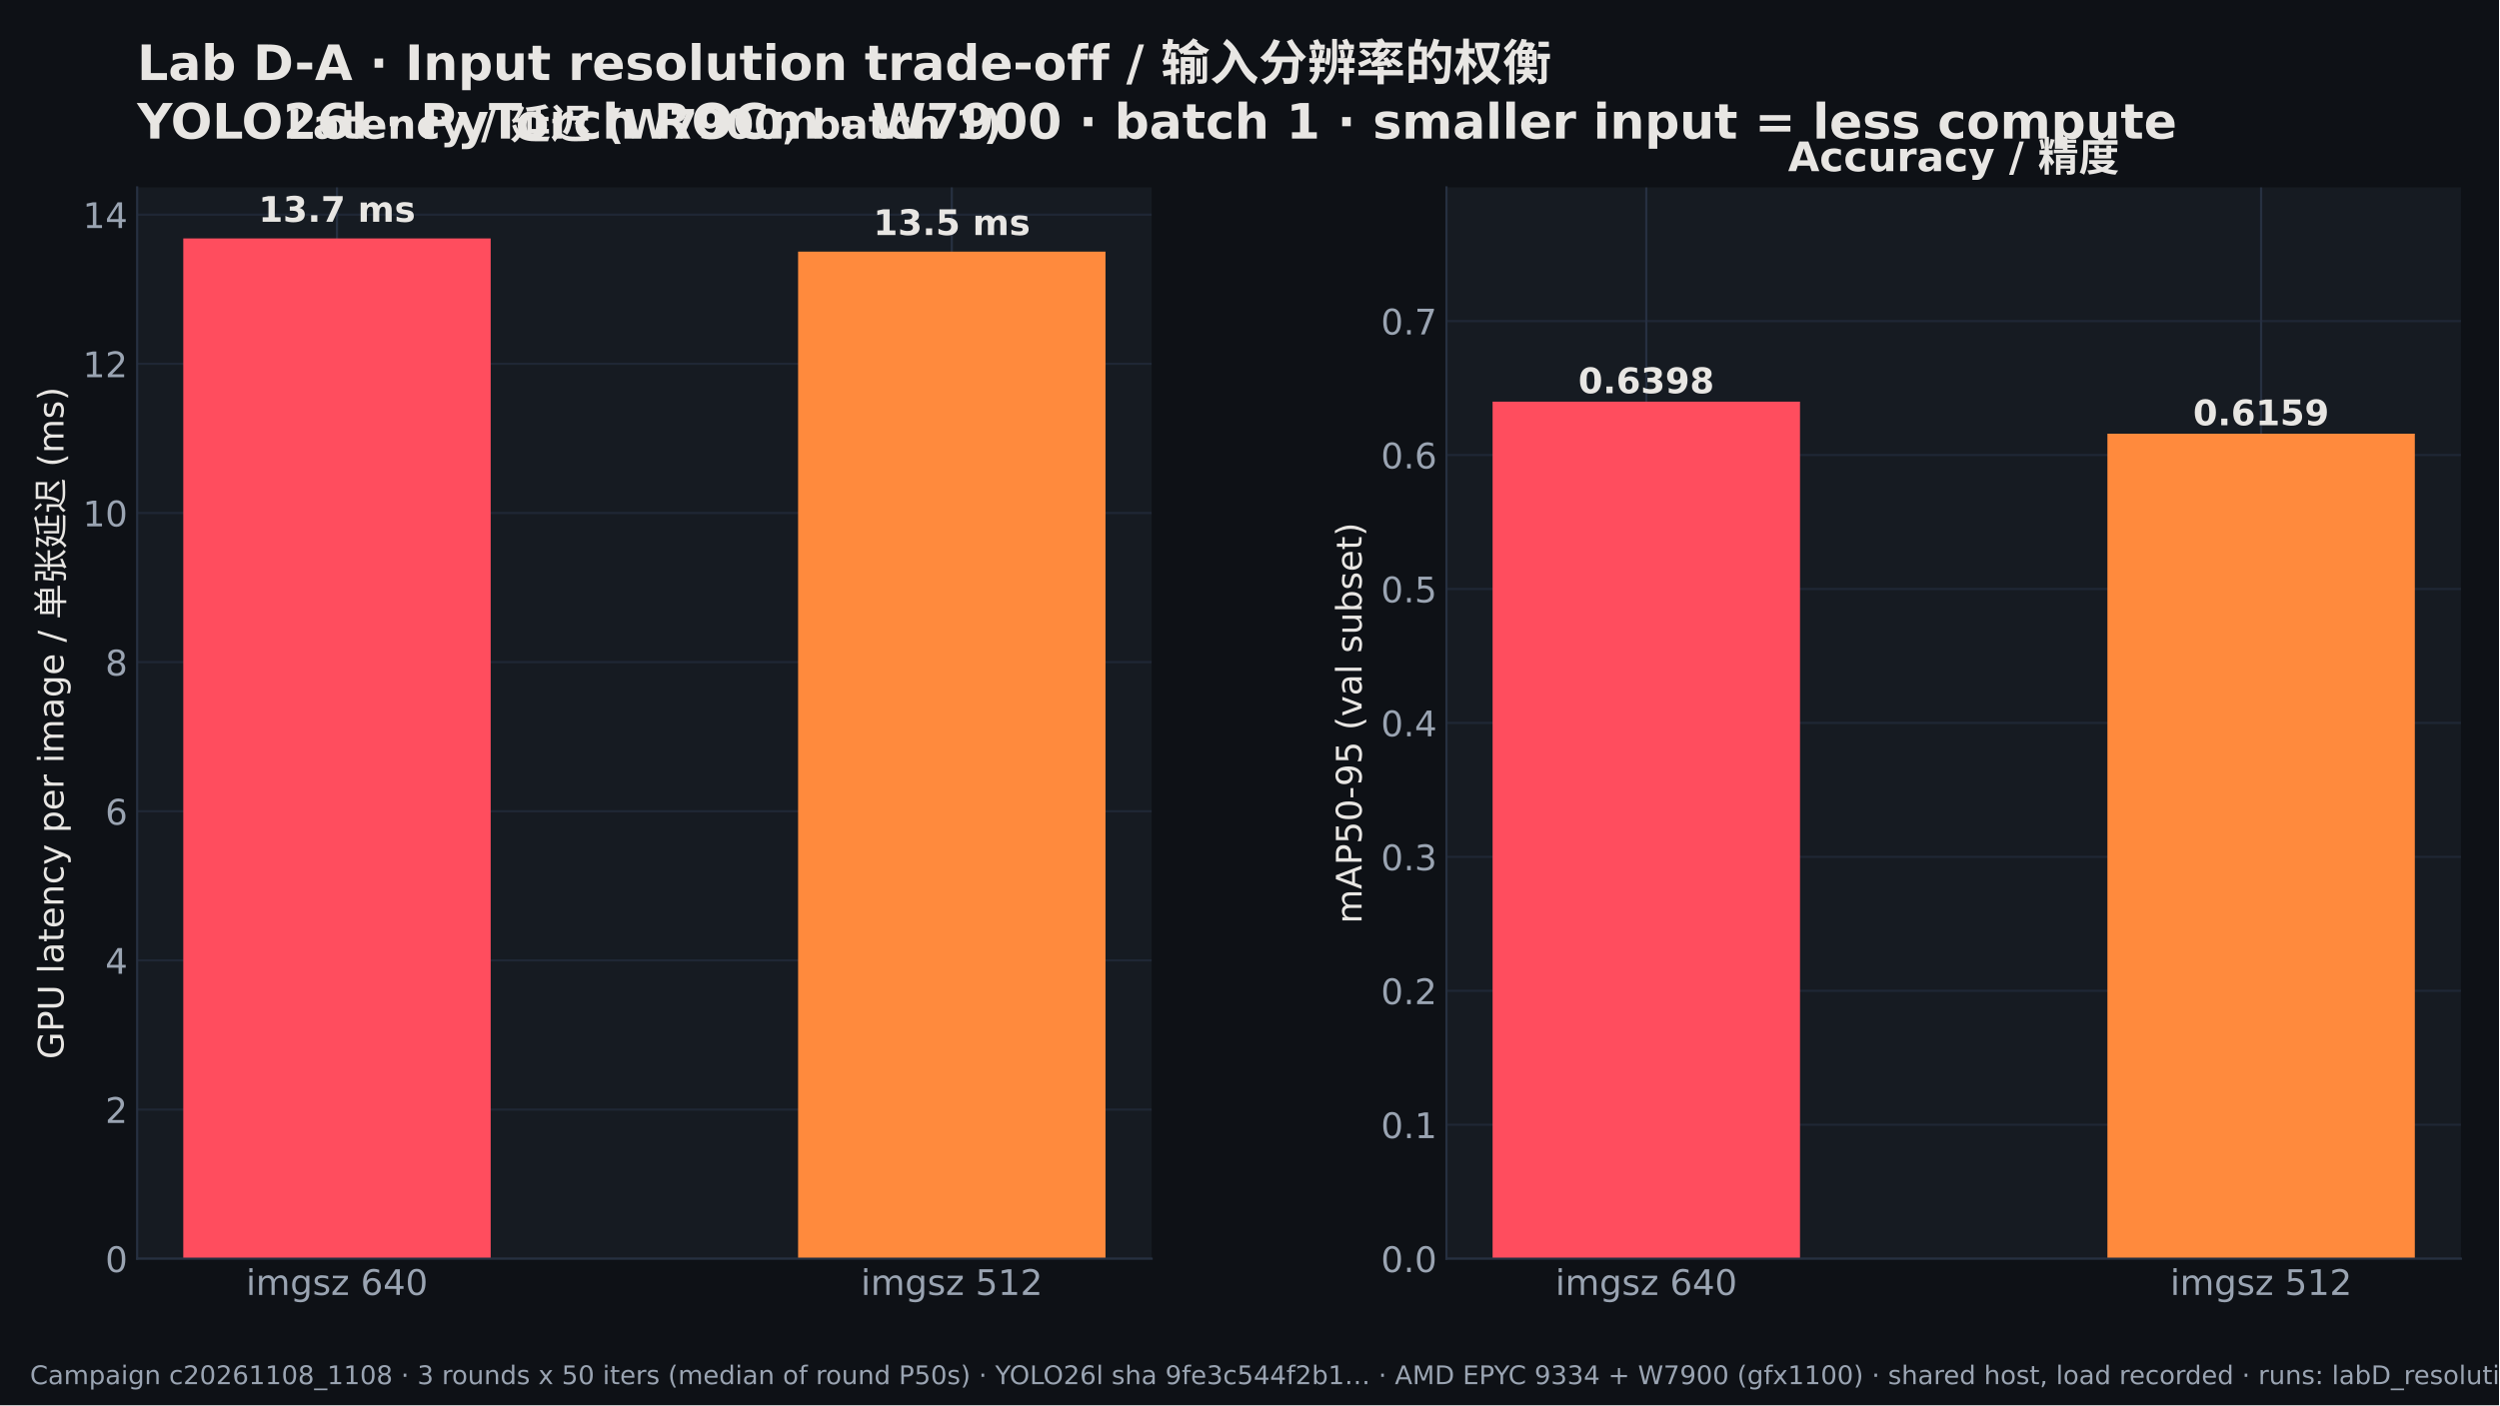
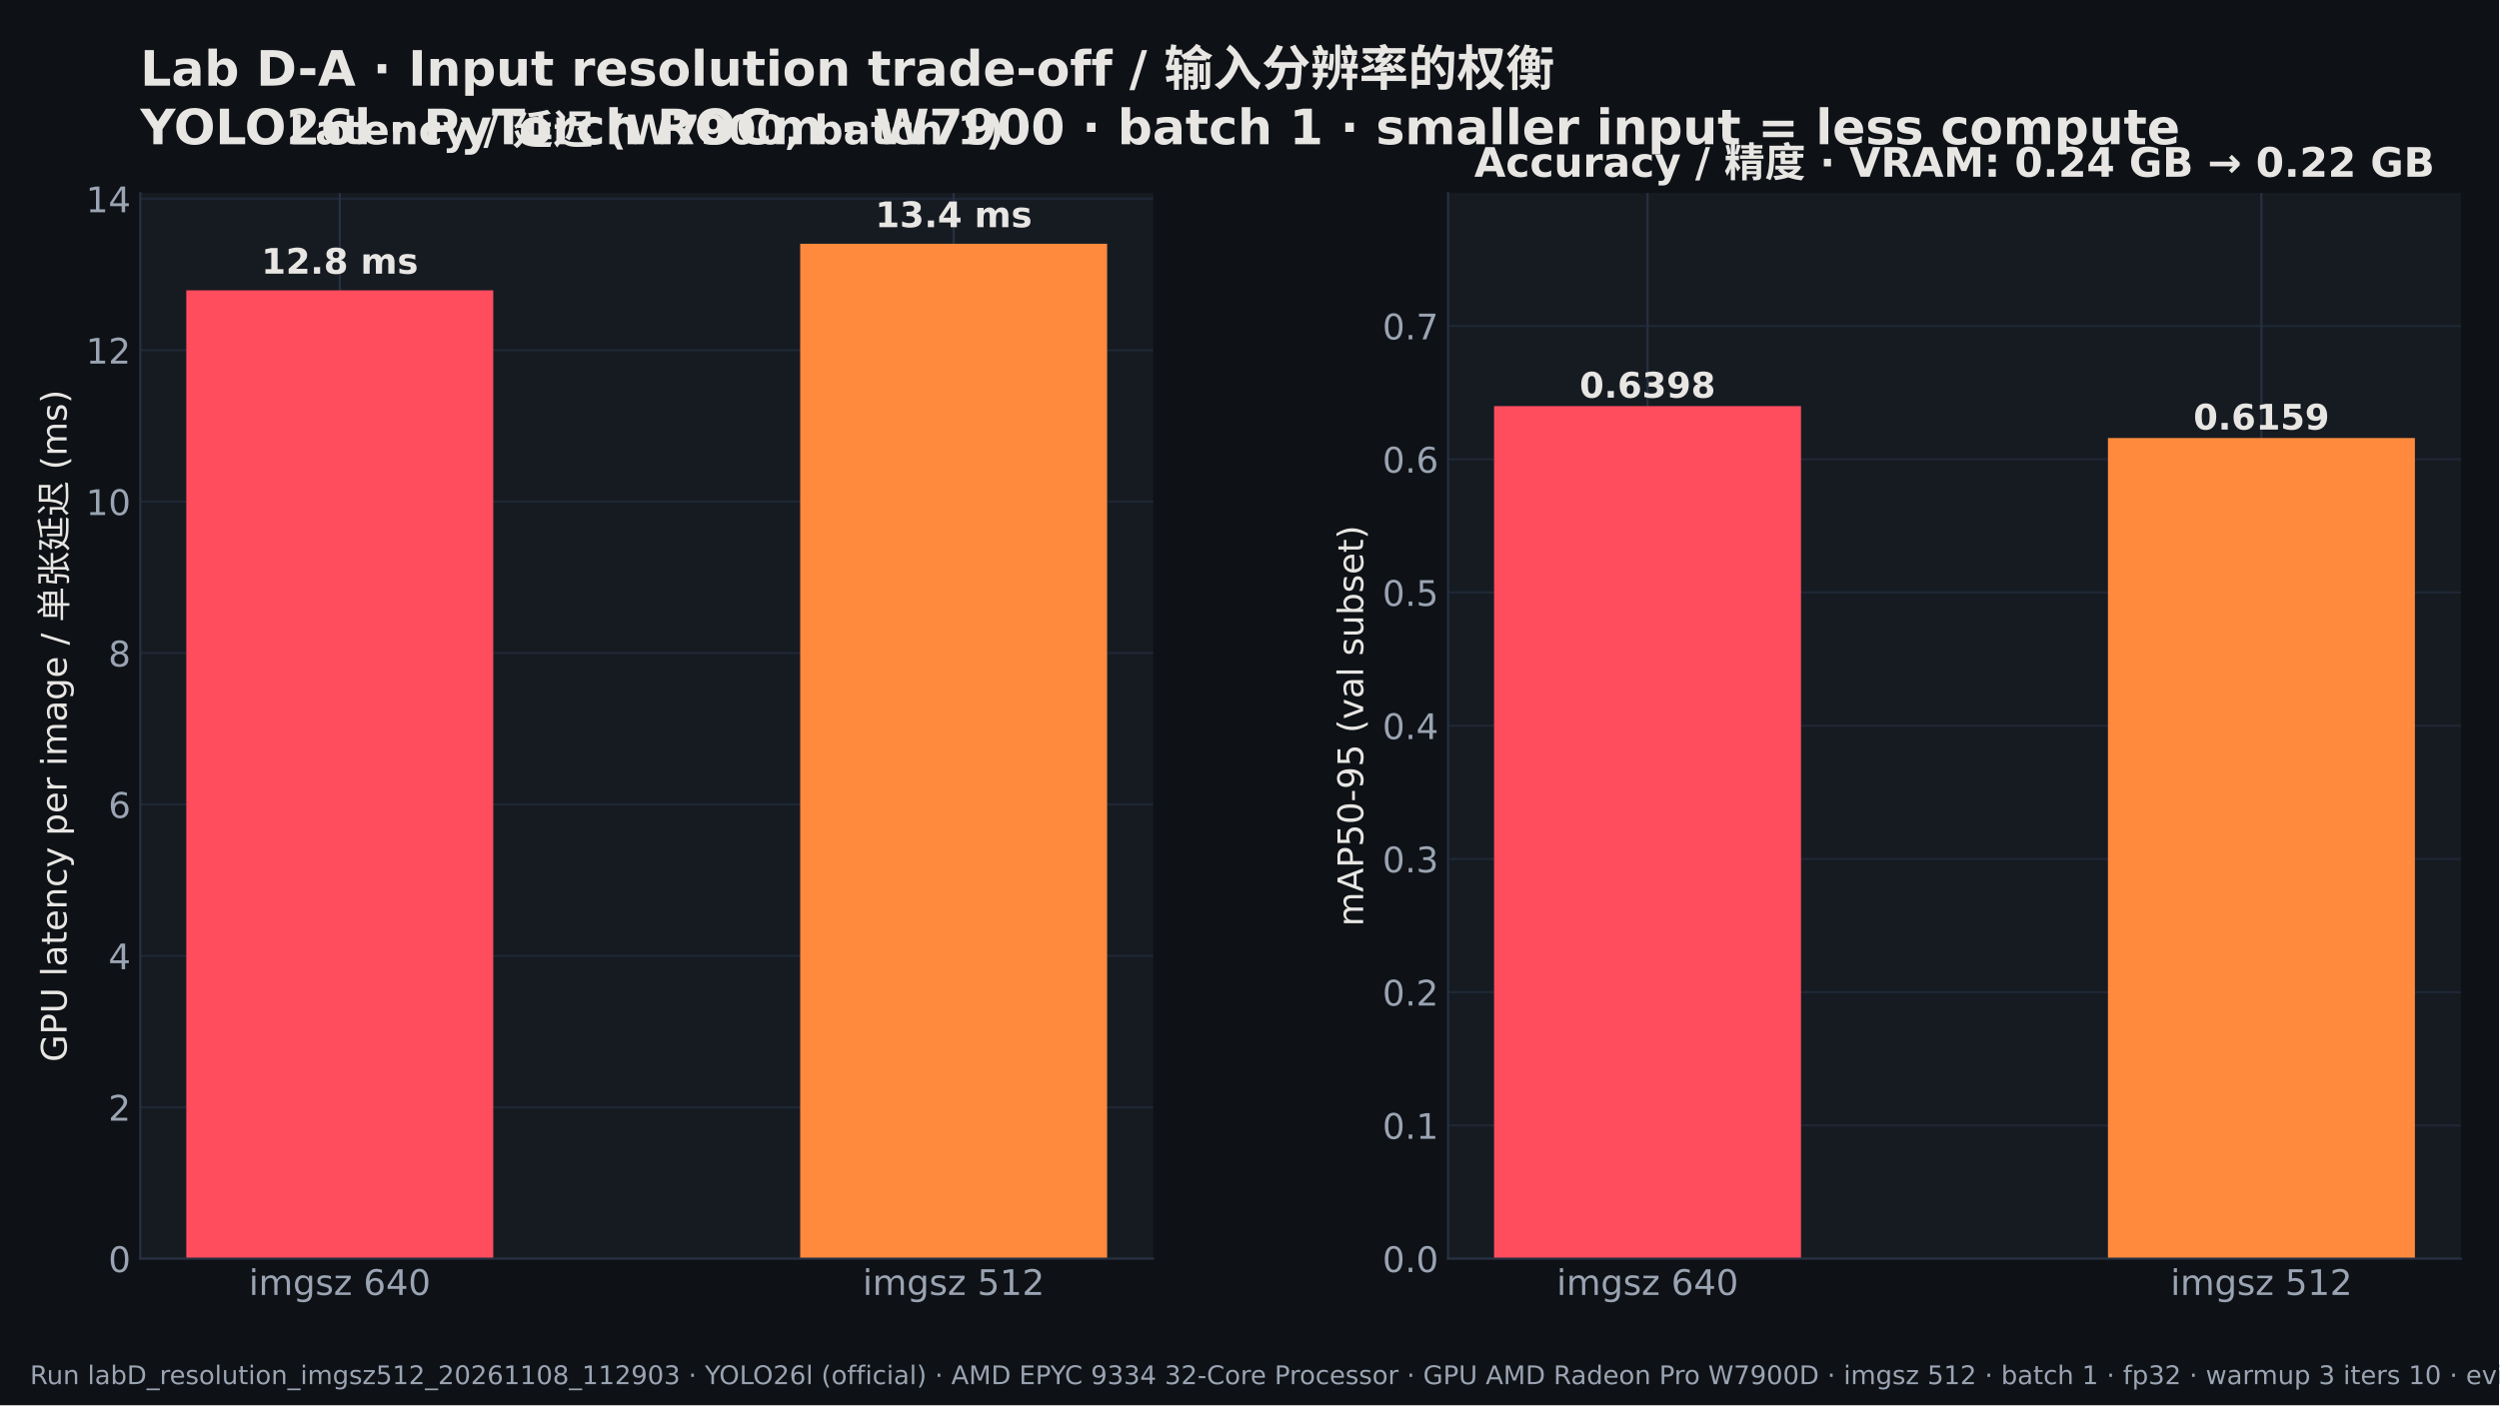
<svg xmlns="http://www.w3.org/2000/svg" width="921.6pt" height="518.4pt" viewBox="0 0 921.6 518.4" version="1.1">
  <defs>
    <style type="text/css">*{stroke-linejoin: round; stroke-linecap: butt}</style>
  </defs>
  <g id="figure_1">
    <g id="patch_1">
      <path d="M 0 518.4  L 921.6 518.4  L 921.6 0  L 0 0  z " style="fill: #0e1116" />
    </g>
    <g id="axes_1">
      <g id="patch_2">
-         <path d="M 50.583 464.329  L 424.7 464.329  L 424.7 69.129  L 50.583 69.129  z " style="fill: #161b22" />
+         <path d="M 51.731 464.329  L 425.274 464.329  L 425.274 71.199  L 51.731 71.199  z " style="fill: #161b22" />
      </g>
      <g id="matplotlib.axis_1">
        <g id="xtick_1">
          <g id="line2d_1">
-             <path d="M 124.273 464.329  L 124.273 69.129  " clip-path="url(#pf421be0522)" style="fill: none; stroke: #263041; stroke-width: 0.8; stroke-linecap: square" />
+             <path d="M 125.307 464.329  L 125.307 71.199  " clip-path="url(#p7bf57e35ea)" style="fill: none; stroke: #263041; stroke-width: 0.8; stroke-linecap: square" />
          </g>
          <g id="line2d_2" />
          <g id="text_1">
-             <text style="font-size: 13px; font-family: 'DejaVu Sans', 'Noto Sans CJK SC'; text-anchor: middle; fill: #9aa4b2" x="124.273" y="477.707" transform="rotate(-0 124.2727 477.7069)">imgsz 640</text>
+             <text style="font-size: 13px; font-family: 'DejaVu Sans', 'Noto Sans CJK SC'; text-anchor: middle; fill: #9aa4b2" x="125.307" y="477.707" transform="rotate(-0 125.3072 477.7069)">imgsz 640</text>
          </g>
        </g>
        <g id="xtick_2">
          <g id="line2d_3">
-             <path d="M 351.01 464.329  L 351.01 69.129  " clip-path="url(#pf421be0522)" style="fill: none; stroke: #263041; stroke-width: 0.8; stroke-linecap: square" />
+             <path d="M 351.697 464.329  L 351.697 71.199  " clip-path="url(#p7bf57e35ea)" style="fill: none; stroke: #263041; stroke-width: 0.8; stroke-linecap: square" />
          </g>
          <g id="line2d_4" />
          <g id="text_2">
-             <text style="font-size: 13px; font-family: 'DejaVu Sans', 'Noto Sans CJK SC'; text-anchor: middle; fill: #9aa4b2" x="351.01" y="477.707" transform="rotate(-0 351.0101 477.7069)">imgsz 512</text>
+             <text style="font-size: 13px; font-family: 'DejaVu Sans', 'Noto Sans CJK SC'; text-anchor: middle; fill: #9aa4b2" x="351.697" y="477.707" transform="rotate(-0 351.6969 477.7069)">imgsz 512</text>
          </g>
        </g>
      </g>
      <g id="matplotlib.axis_2">
        <g id="ytick_1">
          <g id="line2d_5">
-             <path d="M 50.583 464.329  L 424.7 464.329  " clip-path="url(#pf421be0522)" style="fill: none; stroke: #263041; stroke-opacity: 0.6; stroke-width: 0.8; stroke-linecap: square" />
+             <path d="M 51.731 464.329  L 425.274 464.329  " clip-path="url(#p7bf57e35ea)" style="fill: none; stroke: #263041; stroke-opacity: 0.6; stroke-width: 0.8; stroke-linecap: square" />
          </g>
          <g id="line2d_6" />
          <g id="text_3">
-             <text style="font-size: 13px; font-family: 'DejaVu Sans', 'Noto Sans CJK SC'; text-anchor: end; fill: #9aa4b2" x="47.083" y="469.267" transform="rotate(-0 47.08305 469.2674)">0</text>
+             <text style="font-size: 13px; font-family: 'DejaVu Sans', 'Noto Sans CJK SC'; text-anchor: end; fill: #9aa4b2" x="48.231" y="469.267" transform="rotate(-0 48.23055 469.2674)">0</text>
          </g>
        </g>
        <g id="ytick_2">
          <g id="line2d_7">
-             <path d="M 50.583 409.309  L 424.7 409.309  " clip-path="url(#pf421be0522)" style="fill: none; stroke: #263041; stroke-opacity: 0.6; stroke-width: 0.8; stroke-linecap: square" />
+             <path d="M 51.731 408.475  L 425.274 408.475  " clip-path="url(#p7bf57e35ea)" style="fill: none; stroke: #263041; stroke-opacity: 0.6; stroke-width: 0.8; stroke-linecap: square" />
          </g>
          <g id="line2d_8" />
          <g id="text_4">
-             <text style="font-size: 13px; font-family: 'DejaVu Sans', 'Noto Sans CJK SC'; text-anchor: end; fill: #9aa4b2" x="47.083" y="414.248" transform="rotate(-0 47.08305 414.2477)">2</text>
+             <text style="font-size: 13px; font-family: 'DejaVu Sans', 'Noto Sans CJK SC'; text-anchor: end; fill: #9aa4b2" x="48.231" y="413.413" transform="rotate(-0 48.23055 413.4133)">2</text>
          </g>
        </g>
        <g id="ytick_3">
          <g id="line2d_9">
-             <path d="M 50.583 354.289  L 424.7 354.289  " clip-path="url(#pf421be0522)" style="fill: none; stroke: #263041; stroke-opacity: 0.6; stroke-width: 0.8; stroke-linecap: square" />
+             <path d="M 51.731 352.621  L 425.274 352.621  " clip-path="url(#p7bf57e35ea)" style="fill: none; stroke: #263041; stroke-opacity: 0.6; stroke-width: 0.8; stroke-linecap: square" />
          </g>
          <g id="line2d_10" />
          <g id="text_5">
-             <text style="font-size: 13px; font-family: 'DejaVu Sans', 'Noto Sans CJK SC'; text-anchor: end; fill: #9aa4b2" x="47.083" y="359.228" transform="rotate(-0 47.08305 359.2279)">4</text>
+             <text style="font-size: 13px; font-family: 'DejaVu Sans', 'Noto Sans CJK SC'; text-anchor: end; fill: #9aa4b2" x="48.231" y="357.559" transform="rotate(-0 48.23055 357.5592)">4</text>
          </g>
        </g>
        <g id="ytick_4">
          <g id="line2d_11">
-             <path d="M 50.583 299.27  L 424.7 299.27  " clip-path="url(#pf421be0522)" style="fill: none; stroke: #263041; stroke-opacity: 0.6; stroke-width: 0.8; stroke-linecap: square" />
+             <path d="M 51.731 296.767  L 425.274 296.767  " clip-path="url(#p7bf57e35ea)" style="fill: none; stroke: #263041; stroke-opacity: 0.6; stroke-width: 0.8; stroke-linecap: square" />
          </g>
          <g id="line2d_12" />
          <g id="text_6">
-             <text style="font-size: 13px; font-family: 'DejaVu Sans', 'Noto Sans CJK SC'; text-anchor: end; fill: #9aa4b2" x="47.083" y="304.208" transform="rotate(-0 47.08305 304.2082)">6</text>
+             <text style="font-size: 13px; font-family: 'DejaVu Sans', 'Noto Sans CJK SC'; text-anchor: end; fill: #9aa4b2" x="48.231" y="301.705" transform="rotate(-0 48.23055 301.705)">6</text>
          </g>
        </g>
        <g id="ytick_5">
          <g id="line2d_13">
-             <path d="M 50.583 244.25  L 424.7 244.25  " clip-path="url(#pf421be0522)" style="fill: none; stroke: #263041; stroke-opacity: 0.6; stroke-width: 0.8; stroke-linecap: square" />
+             <path d="M 51.731 240.912  L 425.274 240.912  " clip-path="url(#p7bf57e35ea)" style="fill: none; stroke: #263041; stroke-opacity: 0.6; stroke-width: 0.8; stroke-linecap: square" />
          </g>
          <g id="line2d_14" />
          <g id="text_7">
-             <text style="font-size: 13px; font-family: 'DejaVu Sans', 'Noto Sans CJK SC'; text-anchor: end; fill: #9aa4b2" x="47.083" y="249.188" transform="rotate(-0 47.08305 249.1885)">8</text>
+             <text style="font-size: 13px; font-family: 'DejaVu Sans', 'Noto Sans CJK SC'; text-anchor: end; fill: #9aa4b2" x="48.231" y="245.851" transform="rotate(-0 48.23055 245.8509)">8</text>
          </g>
        </g>
        <g id="ytick_6">
          <g id="line2d_15">
-             <path d="M 50.583 189.23  L 424.7 189.23  " clip-path="url(#pf421be0522)" style="fill: none; stroke: #263041; stroke-opacity: 0.6; stroke-width: 0.8; stroke-linecap: square" />
+             <path d="M 51.731 185.058  L 425.274 185.058  " clip-path="url(#p7bf57e35ea)" style="fill: none; stroke: #263041; stroke-opacity: 0.6; stroke-width: 0.8; stroke-linecap: square" />
          </g>
          <g id="line2d_16" />
          <g id="text_8">
-             <text style="font-size: 13px; font-family: 'DejaVu Sans', 'Noto Sans CJK SC'; text-anchor: end; fill: #9aa4b2" x="47.083" y="194.169" transform="rotate(-0 47.08305 194.1687)">10</text>
+             <text style="font-size: 13px; font-family: 'DejaVu Sans', 'Noto Sans CJK SC'; text-anchor: end; fill: #9aa4b2" x="48.231" y="189.997" transform="rotate(-0 48.23055 189.9968)">10</text>
          </g>
        </g>
        <g id="ytick_7">
          <g id="line2d_17">
-             <path d="M 50.583 134.21  L 424.7 134.21  " clip-path="url(#pf421be0522)" style="fill: none; stroke: #263041; stroke-opacity: 0.6; stroke-width: 0.8; stroke-linecap: square" />
+             <path d="M 51.731 129.204  L 425.274 129.204  " clip-path="url(#p7bf57e35ea)" style="fill: none; stroke: #263041; stroke-opacity: 0.6; stroke-width: 0.8; stroke-linecap: square" />
          </g>
          <g id="line2d_18" />
          <g id="text_9">
-             <text style="font-size: 13px; font-family: 'DejaVu Sans', 'Noto Sans CJK SC'; text-anchor: end; fill: #9aa4b2" x="47.083" y="139.149" transform="rotate(-0 47.08305 139.149)">12</text>
+             <text style="font-size: 13px; font-family: 'DejaVu Sans', 'Noto Sans CJK SC'; text-anchor: end; fill: #9aa4b2" x="48.231" y="134.143" transform="rotate(-0 48.23055 134.1427)">12</text>
          </g>
        </g>
        <g id="ytick_8">
          <g id="line2d_19">
-             <path d="M 50.583 79.191  L 424.7 79.191  " clip-path="url(#pf421be0522)" style="fill: none; stroke: #263041; stroke-opacity: 0.6; stroke-width: 0.8; stroke-linecap: square" />
+             <path d="M 51.731 73.35  L 425.274 73.35  " clip-path="url(#p7bf57e35ea)" style="fill: none; stroke: #263041; stroke-opacity: 0.6; stroke-width: 0.8; stroke-linecap: square" />
          </g>
          <g id="line2d_20" />
          <g id="text_10">
-             <text style="font-size: 13px; font-family: 'DejaVu Sans', 'Noto Sans CJK SC'; text-anchor: end; fill: #9aa4b2" x="47.083" y="84.129" transform="rotate(-0 47.08305 84.12923)">14</text>
+             <text style="font-size: 13px; font-family: 'DejaVu Sans', 'Noto Sans CJK SC'; text-anchor: end; fill: #9aa4b2" x="48.231" y="78.289" transform="rotate(-0 48.23055 78.28852)">14</text>
          </g>
        </g>
        <g id="text_11">
-           <text style="font-size: 13px; font-family: 'DejaVu Sans', 'Noto Sans CJK SC'; text-anchor: middle; fill: #e8e6e3" x="23.418" y="266.729" transform="rotate(-90 23.4175 266.7292)">GPU latency per image / 单张延迟 (ms)</text>
+           <text style="font-size: 13px; font-family: 'DejaVu Sans', 'Noto Sans CJK SC'; text-anchor: middle; fill: #e8e6e3" x="24.565" y="267.764" transform="rotate(-90 24.565 267.7642)">GPU latency per image / 单张延迟 (ms)</text>
        </g>
      </g>
      <g id="patch_3">
-         <path d="M 67.588 464.329  L 180.957 464.329  L 180.957 87.949  L 67.588 87.949  z " clip-path="url(#pf421be0522)" style="fill: #ff4d5e" />
+         <path d="M 68.71 464.329  L 181.905 464.329  L 181.905 107.094  L 68.71 107.094  z " clip-path="url(#p7bf57e35ea)" style="fill: #ff4d5e" />
      </g>
      <g id="patch_4">
-         <path d="M 294.326 464.329  L 407.694 464.329  L 407.694 92.819  L 294.326 92.819  z " clip-path="url(#pf421be0522)" style="fill: #ff8a3d" />
+         <path d="M 295.099 464.329  L 408.294 464.329  L 408.294 89.92  L 295.099 89.92  z " clip-path="url(#p7bf57e35ea)" style="fill: #ff8a3d" />
      </g>
      <g id="patch_5">
-         <path d="M 50.583 464.329  L 50.583 69.129  " style="fill: none; stroke: #263041; stroke-width: 0.8; stroke-linejoin: miter; stroke-linecap: square" />
+         <path d="M 51.731 464.329  L 51.731 71.199  " style="fill: none; stroke: #263041; stroke-width: 0.8; stroke-linejoin: miter; stroke-linecap: square" />
      </g>
      <g id="patch_6">
-         <path d="M 50.583 464.329  L 424.7 464.329  " style="fill: none; stroke: #263041; stroke-width: 0.8; stroke-linejoin: miter; stroke-linecap: square" />
+         <path d="M 51.731 464.329  L 425.274 464.329  " style="fill: none; stroke: #263041; stroke-width: 0.8; stroke-linejoin: miter; stroke-linecap: square" />
      </g>
      <g id="text_12">
-         <text style="font-weight: 700; font-size: 13px; font-family: 'DejaVu Sans', 'Noto Sans CJK SC'; text-anchor: middle; fill: #e8e6e3" x="124.273" y="81.825" transform="rotate(-0 124.2727 81.82547)">13.7 ms</text>
+         <text style="font-weight: 700; font-size: 13px; font-family: 'DejaVu Sans', 'Noto Sans CJK SC'; text-anchor: middle; fill: #e8e6e3" x="125.307" y="100.971" transform="rotate(-0 125.3072 100.9705)">12.8 ms</text>
      </g>
      <g id="text_13">
-         <text style="font-weight: 700; font-size: 13px; font-family: 'DejaVu Sans', 'Noto Sans CJK SC'; text-anchor: middle; fill: #e8e6e3" x="351.01" y="86.696" transform="rotate(-0 351.0101 86.69637)">13.5 ms</text>
+         <text style="font-weight: 700; font-size: 13px; font-family: 'DejaVu Sans', 'Noto Sans CJK SC'; text-anchor: middle; fill: #e8e6e3" x="351.697" y="83.797" transform="rotate(-0 351.6969 83.7969)">13.4 ms</text>
      </g>
      <g id="text_14">
-         <text style="font-weight: 700; font-size: 15px; font-family: 'DejaVu Sans', 'Noto Sans CJK SC'; text-anchor: middle; fill: #e8e6e3" x="237.641" y="51.129" transform="rotate(-0 237.6414 51.12949)">Latency / 延迟 (W7900, batch 1)</text>
+         <text style="font-weight: 700; font-size: 15px; font-family: 'DejaVu Sans', 'Noto Sans CJK SC'; text-anchor: middle; fill: #e8e6e3" x="238.502" y="53.199" transform="rotate(-0 238.502 53.19949)">Latency / 延迟 (W7900, batch 1)</text>
      </g>
      <g id="text_15">
-         <text style="font-weight: 700; font-size: 18px; font-family: 'DejaVu Sans', 'Noto Sans CJK SC'; fill: #e8e6e3" transform="translate(50.58305 29.52457)">Lab D-A · Input resolution trade-off / 输入分辨率的权衡</text>
-         <text style="font-weight: 700; font-size: 18px; font-family: 'DejaVu Sans', 'Noto Sans CJK SC'; fill: #e8e6e3" transform="translate(50.58305 51.12949)">YOLO26l · PyTorch ROCm · W7900 · batch 1 · smaller input = less compute</text>
+         <text style="font-weight: 700; font-size: 18px; font-family: 'DejaVu Sans', 'Noto Sans CJK SC'; fill: #e8e6e3" transform="translate(51.73055 31.59457)">Lab D-A · Input resolution trade-off / 输入分辨率的权衡</text>
+         <text style="font-weight: 700; font-size: 18px; font-family: 'DejaVu Sans', 'Noto Sans CJK SC'; fill: #e8e6e3" transform="translate(51.73055 53.19949)">YOLO26l · PyTorch ROCm · W7900 · batch 1 · smaller input = less compute</text>
      </g>
    </g>
    <g id="axes_2">
      <g id="patch_7">
-         <path d="M 533.443 464.329  L 907.56 464.329  L 907.56 69.129  L 533.443 69.129  z " style="fill: #161b22" />
+         <path d="M 534.017 464.329  L 907.56 464.329  L 907.56 71.199  L 534.017 71.199  z " style="fill: #161b22" />
      </g>
      <g id="matplotlib.axis_3">
        <g id="xtick_3">
          <g id="line2d_21">
-             <path d="M 607.133 464.329  L 607.133 69.129  " clip-path="url(#pf87b90e870)" style="fill: none; stroke: #263041; stroke-width: 0.8; stroke-linecap: square" />
+             <path d="M 607.594 464.329  L 607.594 71.199  " clip-path="url(#pc16e26b91b)" style="fill: none; stroke: #263041; stroke-width: 0.8; stroke-linecap: square" />
          </g>
          <g id="line2d_22" />
          <g id="text_16">
-             <text style="font-size: 13px; font-family: 'DejaVu Sans', 'Noto Sans CJK SC'; text-anchor: middle; fill: #9aa4b2" x="607.133" y="477.707" transform="rotate(-0 607.1329 477.7069)">imgsz 640</text>
+             <text style="font-size: 13px; font-family: 'DejaVu Sans', 'Noto Sans CJK SC'; text-anchor: middle; fill: #9aa4b2" x="607.594" y="477.707" transform="rotate(-0 607.5937 477.7069)">imgsz 640</text>
          </g>
        </g>
        <g id="xtick_4">
          <g id="line2d_23">
-             <path d="M 833.87 464.329  L 833.87 69.129  " clip-path="url(#pf87b90e870)" style="fill: none; stroke: #263041; stroke-width: 0.8; stroke-linecap: square" />
+             <path d="M 833.983 464.329  L 833.983 71.199  " clip-path="url(#pc16e26b91b)" style="fill: none; stroke: #263041; stroke-width: 0.8; stroke-linecap: square" />
          </g>
          <g id="line2d_24" />
          <g id="text_17">
-             <text style="font-size: 13px; font-family: 'DejaVu Sans', 'Noto Sans CJK SC'; text-anchor: middle; fill: #9aa4b2" x="833.87" y="477.707" transform="rotate(-0 833.8703 477.7069)">imgsz 512</text>
+             <text style="font-size: 13px; font-family: 'DejaVu Sans', 'Noto Sans CJK SC'; text-anchor: middle; fill: #9aa4b2" x="833.983" y="477.707" transform="rotate(-0 833.9834 477.7069)">imgsz 512</text>
          </g>
        </g>
      </g>
      <g id="matplotlib.axis_4">
        <g id="ytick_9">
          <g id="line2d_25">
-             <path d="M 533.443 464.329  L 907.56 464.329  " clip-path="url(#pf87b90e870)" style="fill: none; stroke: #263041; stroke-opacity: 0.6; stroke-width: 0.8; stroke-linecap: square" />
+             <path d="M 534.017 464.329  L 907.56 464.329  " clip-path="url(#pc16e26b91b)" style="fill: none; stroke: #263041; stroke-opacity: 0.6; stroke-width: 0.8; stroke-linecap: square" />
          </g>
          <g id="line2d_26" />
          <g id="text_18">
-             <text style="font-size: 13px; font-family: 'DejaVu Sans', 'Noto Sans CJK SC'; text-anchor: end; fill: #9aa4b2" x="529.943" y="469.267" transform="rotate(-0 529.9433 469.2674)">0.0</text>
+             <text style="font-size: 13px; font-family: 'DejaVu Sans', 'Noto Sans CJK SC'; text-anchor: end; fill: #9aa4b2" x="530.517" y="469.267" transform="rotate(-0 530.517 469.2674)">0.0</text>
          </g>
        </g>
        <g id="ytick_10">
          <g id="line2d_27">
-             <path d="M 533.443 414.917  L 907.56 414.917  " clip-path="url(#pf87b90e870)" style="fill: none; stroke: #263041; stroke-opacity: 0.6; stroke-width: 0.8; stroke-linecap: square" />
+             <path d="M 534.017 415.175  L 907.56 415.175  " clip-path="url(#pc16e26b91b)" style="fill: none; stroke: #263041; stroke-opacity: 0.6; stroke-width: 0.8; stroke-linecap: square" />
          </g>
          <g id="line2d_28" />
          <g id="text_19">
-             <text style="font-size: 13px; font-family: 'DejaVu Sans', 'Noto Sans CJK SC'; text-anchor: end; fill: #9aa4b2" x="529.943" y="419.855" transform="rotate(-0 529.9433 419.8551)">0.1</text>
+             <text style="font-size: 13px; font-family: 'DejaVu Sans', 'Noto Sans CJK SC'; text-anchor: end; fill: #9aa4b2" x="530.517" y="420.114" transform="rotate(-0 530.517 420.1139)">0.1</text>
          </g>
        </g>
        <g id="ytick_11">
          <g id="line2d_29">
-             <path d="M 533.443 365.504  L 907.56 365.504  " clip-path="url(#pf87b90e870)" style="fill: none; stroke: #263041; stroke-opacity: 0.6; stroke-width: 0.8; stroke-linecap: square" />
+             <path d="M 534.017 366.022  L 907.56 366.022  " clip-path="url(#pc16e26b91b)" style="fill: none; stroke: #263041; stroke-opacity: 0.6; stroke-width: 0.8; stroke-linecap: square" />
          </g>
          <g id="line2d_30" />
          <g id="text_20">
-             <text style="font-size: 13px; font-family: 'DejaVu Sans', 'Noto Sans CJK SC'; text-anchor: end; fill: #9aa4b2" x="529.943" y="370.443" transform="rotate(-0 529.9433 370.4428)">0.2</text>
+             <text style="font-size: 13px; font-family: 'DejaVu Sans', 'Noto Sans CJK SC'; text-anchor: end; fill: #9aa4b2" x="530.517" y="370.96" transform="rotate(-0 530.517 370.9604)">0.2</text>
          </g>
        </g>
        <g id="ytick_12">
          <g id="line2d_31">
-             <path d="M 533.443 316.092  L 907.56 316.092  " clip-path="url(#pf87b90e870)" style="fill: none; stroke: #263041; stroke-opacity: 0.6; stroke-width: 0.8; stroke-linecap: square" />
+             <path d="M 534.017 316.868  L 907.56 316.868  " clip-path="url(#pc16e26b91b)" style="fill: none; stroke: #263041; stroke-opacity: 0.6; stroke-width: 0.8; stroke-linecap: square" />
          </g>
          <g id="line2d_32" />
          <g id="text_21">
-             <text style="font-size: 13px; font-family: 'DejaVu Sans', 'Noto Sans CJK SC'; text-anchor: end; fill: #9aa4b2" x="529.943" y="321.03" transform="rotate(-0 529.9433 321.0304)">0.3</text>
+             <text style="font-size: 13px; font-family: 'DejaVu Sans', 'Noto Sans CJK SC'; text-anchor: end; fill: #9aa4b2" x="530.517" y="321.807" transform="rotate(-0 530.517 321.8069)">0.3</text>
          </g>
        </g>
        <g id="ytick_13">
          <g id="line2d_33">
-             <path d="M 533.443 266.68  L 907.56 266.68  " clip-path="url(#pf87b90e870)" style="fill: none; stroke: #263041; stroke-opacity: 0.6; stroke-width: 0.8; stroke-linecap: square" />
+             <path d="M 534.017 267.715  L 907.56 267.715  " clip-path="url(#pc16e26b91b)" style="fill: none; stroke: #263041; stroke-opacity: 0.6; stroke-width: 0.8; stroke-linecap: square" />
          </g>
          <g id="line2d_34" />
          <g id="text_22">
-             <text style="font-size: 13px; font-family: 'DejaVu Sans', 'Noto Sans CJK SC'; text-anchor: end; fill: #9aa4b2" x="529.943" y="271.618" transform="rotate(-0 529.9433 271.6181)">0.4</text>
+             <text style="font-size: 13px; font-family: 'DejaVu Sans', 'Noto Sans CJK SC'; text-anchor: end; fill: #9aa4b2" x="530.517" y="272.653" transform="rotate(-0 530.517 272.6534)">0.4</text>
          </g>
        </g>
        <g id="ytick_14">
          <g id="line2d_35">
-             <path d="M 533.443 217.267  L 907.56 217.267  " clip-path="url(#pf87b90e870)" style="fill: none; stroke: #263041; stroke-opacity: 0.6; stroke-width: 0.8; stroke-linecap: square" />
+             <path d="M 534.017 218.561  L 907.56 218.561  " clip-path="url(#pc16e26b91b)" style="fill: none; stroke: #263041; stroke-opacity: 0.6; stroke-width: 0.8; stroke-linecap: square" />
          </g>
          <g id="line2d_36" />
          <g id="text_23">
-             <text style="font-size: 13px; font-family: 'DejaVu Sans', 'Noto Sans CJK SC'; text-anchor: end; fill: #9aa4b2" x="529.943" y="222.206" transform="rotate(-0 529.9433 222.2058)">0.5</text>
+             <text style="font-size: 13px; font-family: 'DejaVu Sans', 'Noto Sans CJK SC'; text-anchor: end; fill: #9aa4b2" x="530.517" y="223.5" transform="rotate(-0 530.517 223.4998)">0.5</text>
          </g>
        </g>
        <g id="ytick_15">
          <g id="line2d_37">
-             <path d="M 533.443 167.855  L 907.56 167.855  " clip-path="url(#pf87b90e870)" style="fill: none; stroke: #263041; stroke-opacity: 0.6; stroke-width: 0.8; stroke-linecap: square" />
+             <path d="M 534.017 169.408  L 907.56 169.408  " clip-path="url(#pc16e26b91b)" style="fill: none; stroke: #263041; stroke-opacity: 0.6; stroke-width: 0.8; stroke-linecap: square" />
          </g>
          <g id="line2d_38" />
          <g id="text_24">
-             <text style="font-size: 13px; font-family: 'DejaVu Sans', 'Noto Sans CJK SC'; text-anchor: end; fill: #9aa4b2" x="529.943" y="172.793" transform="rotate(-0 529.9433 172.7934)">0.6</text>
+             <text style="font-size: 13px; font-family: 'DejaVu Sans', 'Noto Sans CJK SC'; text-anchor: end; fill: #9aa4b2" x="530.517" y="174.346" transform="rotate(-0 530.517 174.3463)">0.6</text>
          </g>
        </g>
        <g id="ytick_16">
          <g id="line2d_39">
-             <path d="M 533.443 118.443  L 907.56 118.443  " clip-path="url(#pf87b90e870)" style="fill: none; stroke: #263041; stroke-opacity: 0.6; stroke-width: 0.8; stroke-linecap: square" />
+             <path d="M 534.017 120.254  L 907.56 120.254  " clip-path="url(#pc16e26b91b)" style="fill: none; stroke: #263041; stroke-opacity: 0.6; stroke-width: 0.8; stroke-linecap: square" />
          </g>
          <g id="line2d_40" />
          <g id="text_25">
-             <text style="font-size: 13px; font-family: 'DejaVu Sans', 'Noto Sans CJK SC'; text-anchor: end; fill: #9aa4b2" x="529.943" y="123.381" transform="rotate(-0 529.9433 123.3811)">0.7</text>
+             <text style="font-size: 13px; font-family: 'DejaVu Sans', 'Noto Sans CJK SC'; text-anchor: end; fill: #9aa4b2" x="530.517" y="125.193" transform="rotate(-0 530.517 125.1928)">0.7</text>
          </g>
        </g>
        <g id="text_26">
-           <text style="font-size: 13px; font-family: 'DejaVu Sans', 'Noto Sans CJK SC'; text-anchor: middle; fill: #e8e6e3" x="502.146" y="266.729" transform="rotate(-90 502.1462 266.7292)">mAP50-95 (val subset)</text>
+           <text style="font-size: 13px; font-family: 'DejaVu Sans', 'Noto Sans CJK SC'; text-anchor: middle; fill: #e8e6e3" x="502.72" y="267.764" transform="rotate(-90 502.7199 267.7642)">mAP50-95 (val subset)</text>
        </g>
      </g>
      <g id="patch_8">
-         <path d="M 550.449 464.329  L 663.817 464.329  L 663.817 148.169  L 550.449 148.169  z " clip-path="url(#pf87b90e870)" style="fill: #ff4d5e" />
+         <path d="M 550.996 464.329  L 664.191 464.329  L 664.191 149.825  L 550.996 149.825  z " clip-path="url(#pc16e26b91b)" style="fill: #ff4d5e" />
      </g>
      <g id="patch_9">
-         <path d="M 777.186 464.329  L 890.555 464.329  L 890.555 159.986  L 777.186 159.986  z " clip-path="url(#pf87b90e870)" style="fill: #ff8a3d" />
+         <path d="M 777.386 464.329  L 890.581 464.329  L 890.581 161.58  L 777.386 161.58  z " clip-path="url(#pc16e26b91b)" style="fill: #ff8a3d" />
      </g>
      <g id="patch_10">
-         <path d="M 533.443 464.329  L 533.443 69.129  " style="fill: none; stroke: #263041; stroke-width: 0.8; stroke-linejoin: miter; stroke-linecap: square" />
+         <path d="M 534.017 464.329  L 534.017 71.199  " style="fill: none; stroke: #263041; stroke-width: 0.8; stroke-linejoin: miter; stroke-linecap: square" />
      </g>
      <g id="patch_11">
-         <path d="M 533.443 464.329  L 907.56 464.329  " style="fill: none; stroke: #263041; stroke-width: 0.8; stroke-linejoin: miter; stroke-linecap: square" />
+         <path d="M 534.017 464.329  L 907.56 464.329  " style="fill: none; stroke: #263041; stroke-width: 0.8; stroke-linejoin: miter; stroke-linecap: square" />
      </g>
      <g id="text_27">
-         <text style="font-weight: 700; font-size: 13px; font-family: 'DejaVu Sans', 'Noto Sans CJK SC'; text-anchor: middle; fill: #e8e6e3" x="607.133" y="145.046" transform="rotate(-0 607.1329 145.0463)">0.6398</text>
+         <text style="font-weight: 700; font-size: 13px; font-family: 'DejaVu Sans', 'Noto Sans CJK SC'; text-anchor: middle; fill: #e8e6e3" x="607.594" y="146.702" transform="rotate(-0 607.5937 146.7023)">0.6398</text>
      </g>
      <g id="text_28">
-         <text style="font-weight: 700; font-size: 13px; font-family: 'DejaVu Sans', 'Noto Sans CJK SC'; text-anchor: middle; fill: #e8e6e3" x="833.87" y="156.863" transform="rotate(-0 833.8703 156.8626)">0.6159</text>
+         <text style="font-weight: 700; font-size: 13px; font-family: 'DejaVu Sans', 'Noto Sans CJK SC'; text-anchor: middle; fill: #e8e6e3" x="833.983" y="158.457" transform="rotate(-0 833.9834 158.4567)">0.6159</text>
      </g>
      <g id="text_29">
-         <text style="font-weight: 700; font-size: 15px; font-family: 'DejaVu Sans', 'Noto Sans CJK SC'; text-anchor: middle; fill: #e8e6e3" x="720.502" y="63.129" transform="rotate(-0 720.5016 63.12949)">Accuracy / 精度</text>
+         <text style="font-weight: 700; font-size: 15px; font-family: 'DejaVu Sans', 'Noto Sans CJK SC'; text-anchor: middle; fill: #e8e6e3" x="720.789" y="65.199" transform="rotate(-0 720.7885 65.19949)">Accuracy / 精度  ·  VRAM: 0.24 GB → 0.22 GB</text>
      </g>
    </g>
    <g id="text_30">
-       <text style="font-size: 9.5px; font-family: 'DejaVu Sans'; text-anchor: start; fill: #9aa4b2" x="11.059" y="510.624" transform="rotate(-0 11.0592 510.624)">Campaign c20261108_1108 · 3 rounds x 50 iters (median of round P50s) · YOLO26l sha 9fe3c544f2b1… · AMD EPYC 9334 + W7900 (gfx1100) · shared host, load recorded · runs: labD_resolution_imgsz640_20261108_111358 · labD_resolution_imgsz512_20261108_111401 · evidence: c20261108_1108/ · SHA256SUMS verified  · scope: e2e per image on W7900</text>
+       <text style="font-size: 9.5px; font-family: 'DejaVu Sans'; text-anchor: start; fill: #9aa4b2" x="11.059" y="510.624" transform="rotate(-0 11.0592 510.624)">Run labD_resolution_imgsz512_20261108_112903 · YOLO26l (official) · AMD EPYC 9334 32-Core Processor · GPU AMD Radeon Pro W7900D · imgsz 512 · batch 1 · fp32 · warmup 3 iters 10 · evidence: results/raw/labD_resolution/labD_resolution_imgsz512_20261108_112903.csv (sha256 cf95d45c9264…) </text>
    </g>
  </g>
  <defs>
-     <clipPath id="pf421be0522">
-       <rect x="50.583" y="69.129" width="374.117" height="395.199" />
+     <clipPath id="p7bf57e35ea">
+       <rect x="51.731" y="71.199" width="373.543" height="393.129" />
    </clipPath>
-     <clipPath id="pf87b90e870">
-       <rect x="533.443" y="69.129" width="374.117" height="395.199" />
+     <clipPath id="pc16e26b91b">
+       <rect x="534.017" y="71.199" width="373.543" height="393.129" />
    </clipPath>
  </defs>
</svg>
